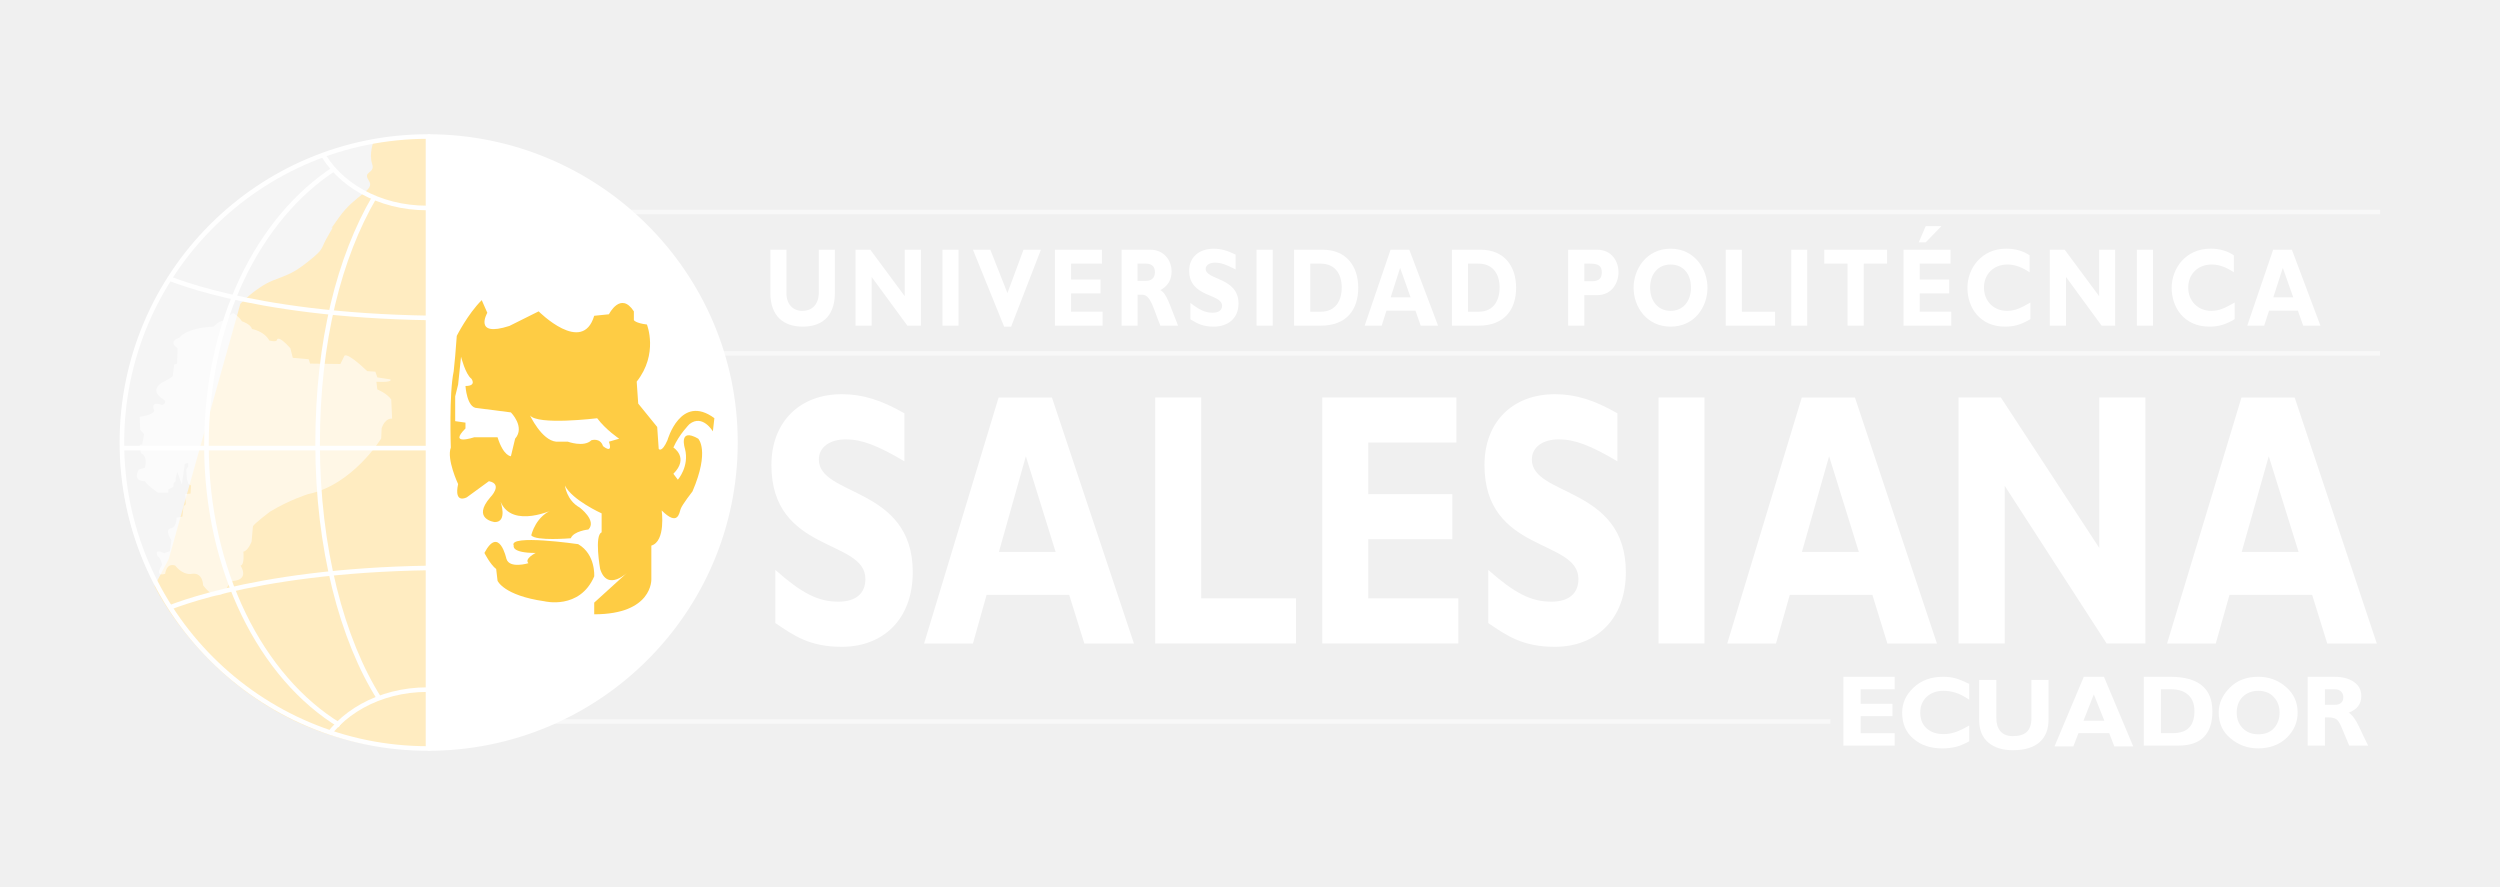
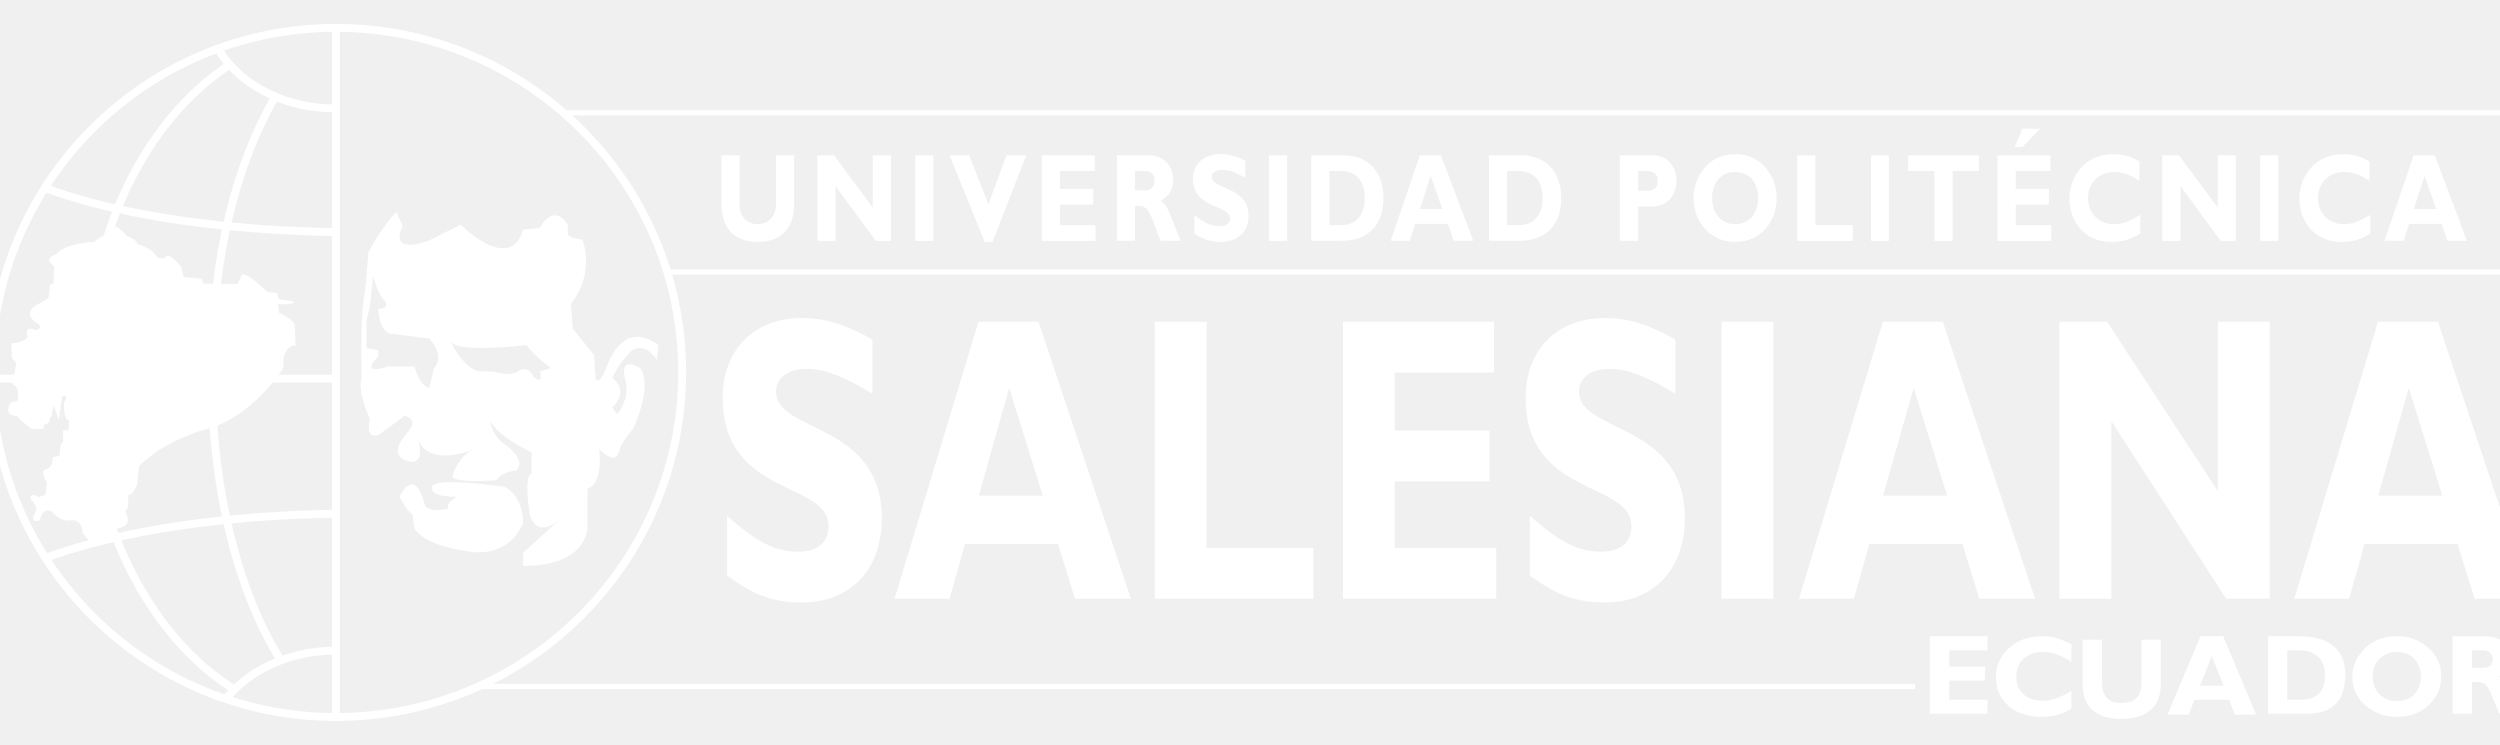
- <svg xmlns="http://www.w3.org/2000/svg" id="Capa_1" version="1.1" viewBox="0 0 1025.68 363.79">
+ <svg xmlns="http://www.w3.org/2000/svg" id="Capa_1" version="1.1" viewBox="-987.0 47.6 899.2 267.9">
  <defs>
    <style>
      .st0 {
        fill: #ffecc1;
      }

      .st1 {
        fill: #fff;
      }

      .st2 {
-         fill: rgba(255,255,255,0.6);
+         fill: #6374a5;
      }

      .st3, .st4, .st5 {
        fill: none;
      }

      .st3, .st6 {
-         stroke: #ffffff;
+         stroke: #003671;
        stroke-width: 1.88px;
      }

      .st6, .st7 {
-         fill: #ffffff;
+         fill: #003671;
      }

      .st8 {
        clip-path: url(#clippath-1);
      }

      .st9 {
        fill: #fecc44;
      }

      .st10 {
-         fill: rgba(255,255,255,0.5);
+         fill: #7b88b3;
      }

      .st11 {
-         fill: #ffffff;
+         fill: #1f437d;
      }

      .st5 {
        stroke: #fff;
        stroke-miterlimit: 10;
        stroke-width: 2.83px;
      }

      .st12 {
-         fill: rgba(255,255,255,0.35);
+         fill: #c7cbe1;
      }

      .st13 {
        clip-path: url(#clippath);
      }
    </style>
    <clipPath id="clippath">
      <path class="st3" d="M175.6,307.09c-69.34,0-125.59-56.2-125.59-125.53s56.25-125.55,125.59-125.55v251.08Z" />
    </clipPath>
    <clipPath id="clippath-1">
      <path class="st5" d="M-866.16,305.49c-68.46,0-123.98-55.48-123.98-123.92s55.52-123.95,123.98-123.95v247.87Z" />
    </clipPath>
  </defs>
  <g>
    <g>
      <rect class="st10" x="295.54" y="144.05" width="680.93" height="1.88" />
      <rect class="st10" x="257.75" y="86.03" width="718.73" height="1.88" />
      <rect class="st10" x="225.97" y="295.05" width="525.01" height="1.88" />
      <path class="st7" d="M342.53,102.45v17.65c0,10.35-6.03,13.91-13.2,13.91-7.75,0-13.27-4.21-13.27-13.85v-17.7h6.6v17.89c0,4.52,2.74,7.2,6.52,7.2,3.54,0,6.76-2.14,6.76-7.73v-17.36h6.6Z" />
      <path class="st7" d="M377.82,133.61h-5.55l-14.66-19.98v19.98h-6.61v-31.16h6.06l14.12,19.06v-19.06h6.64v31.16Z" />
      <path class="st7" d="M393.26,133.61h-6.6v-31.16h6.6v31.16Z" />
      <path class="st7" d="M414.84,134.01h-2.88l-12.79-31.56h7.13l7.02,17.79,6.6-17.79h7.14l-12.22,31.56Z" />
      <path class="st7" d="M452.36,133.61h-19.56v-31.16h19.29v5.71h-12.66v6.52h12.08v5.7h-12.08v7.5h12.93v5.73Z" />
      <path class="st7" d="M466.72,108.16h3.34c2.51,0,3.78,1.19,3.78,3.51,0,2.67-1.81,3.55-3.59,3.55h-3.54v-7.06ZM460.15,102.45v31.16h6.57v-12.69h1.91c3.58,0,4.63,6.02,7.44,12.69h7.26c-3.71-9.18-4.56-13-7.26-14.59,3.05-1.64,4.6-4.2,4.6-7.63,0-4.65-3.22-8.94-8.72-8.94h-11.8Z" />
      <path class="st7" d="M506.93,110.55c-3.84-2.02-6.12-2.79-8.38-2.79s-3.89.98-3.89,2.54c0,4.68,13.47,3.38,13.47,14.26,0,5.98-4.27,9.45-10.18,9.45-4.63,0-6.9-1.4-9.56-3v-6.73c3.84,2.98,6.18,4.02,9.06,4.02,2.52,0,3.93-1.03,3.93-2.85,0-5.13-13.5-3.26-13.5-14.43,0-5.38,3.94-8.98,10.07-8.98,2.96,0,5.63.76,8.99,2.43v6.09Z" />
      <path class="st7" d="M522.16,133.61h-6.63v-31.16h6.63v31.16Z" />
      <path class="st7" d="M537.56,108.16h4.18c6.25,0,8.74,4.53,8.74,9.87,0,4.58-2.01,9.86-8.64,9.86h-4.28v-19.73ZM530.93,102.45v31.16h10.94c10.61,0,15.38-6.58,15.38-15.54s-4.99-15.62-14.61-15.62h-11.71Z" />
      <path class="st7" d="M578.72,122h-8.17l3.88-12.1,4.29,12.1ZM578.19,102.45h-7.68l-10.63,31.16h6.99l1.95-6.16h11.9l2.15,6.16h7.13l-11.8-31.16Z" />
      <path class="st7" d="M602.29,108.16h4.25c6.2,0,8.71,4.53,8.71,9.87,0,4.58-2,9.86-8.63,9.86h-4.33v-19.73ZM595.7,102.45v31.16h10.94c10.57,0,15.38-6.58,15.38-15.54s-4.95-15.62-14.63-15.62h-11.69Z" />
      <path class="st7" d="M650,108.16h2.33c3.54,0,4.84.96,4.84,3.58,0,2.34-1.04,3.64-4.1,3.64h-3.07v-7.22ZM643.37,102.45v31.16h6.63v-12.53h5.25c6.09,0,8.77-5.01,8.77-9.41s-2.76-9.22-8.82-9.22h-11.83Z" />
      <path class="st7" d="M693.76,118.03c0,5.69-3.38,9.51-8.35,9.51s-8.41-3.82-8.41-9.51,3.3-9.5,8.41-9.5,8.35,3.8,8.35,9.5ZM700.53,118.03c0-7.48-5.17-16-15.12-16s-15.19,8.45-15.19,16c0,7.94,5.43,15.98,15.19,15.98s15.12-7.99,15.12-15.98Z" />
      <path class="st7" d="M728.26,133.61h-20.25v-31.16h6.63v25.44h13.63v5.73Z" />
      <path class="st7" d="M741.43,133.61h-6.53v-31.16h6.53v31.16Z" />
      <path class="st7" d="M774.2,108.16h-9.56v25.45h-6.64v-25.45h-9.56v-5.71h25.76v5.71Z" />
      <path class="st7" d="M790.07,99.43h-2.86l2.86-6.66h6.44l-6.44,6.66ZM800.55,133.61h-19.58v-31.16h19.28v5.71h-12.64v6.52h12.08v5.7h-12.08v7.5h12.94v5.73Z" />
      <path class="st7" d="M833,130.94c-3.71,2.21-6.52,3.07-10.43,3.07-10.28,0-15.39-7.84-15.39-15.9s5.8-16.09,15.92-16.09c3.7,0,6.97.93,9.6,2.74v6.96c-2.9-1.92-5.85-3.2-9.09-3.2-5.66,0-9.64,3.92-9.64,9.45s3.92,9.57,9.48,9.57c3.44,0,5.79-1.29,9.56-3.42v6.82Z" />
      <path class="st7" d="M867.79,133.61h-5.55l-14.62-19.98v19.98h-6.64v-31.16h6.1l14.13,19.06v-19.06h6.58v31.16Z" />
      <path class="st7" d="M883.31,133.61h-6.62v-31.16h6.62v31.16Z" />
      <path class="st7" d="M916.82,130.94c-3.67,2.21-6.48,3.07-10.37,3.07-10.34,0-15.48-7.84-15.48-15.9s5.8-16.09,15.93-16.09c3.74,0,7,.93,9.58,2.74v6.96c-2.84-1.92-5.84-3.2-9.06-3.2-5.69,0-9.65,3.92-9.65,9.45s3.97,9.57,9.46,9.57c3.47,0,5.78-1.29,9.6-3.42v6.82Z" />
      <path class="st7" d="M940.84,122h-8.17l3.91-12.1,4.27,12.1ZM940.3,102.45h-7.69l-10.63,31.16h6.94l2.02-6.16h11.81l2.18,6.16h7.08l-11.71-31.16Z" />
      <path class="st7" d="M371.06,189.27c-10.99-6.52-17.58-9.01-23.95-9.01-6.81,0-11.16,3.26-11.16,8.28,0,15.24,38.53,10.97,38.53,46.19,0,19.37-12.18,30.64-29.12,30.64-13.17,0-19.68-4.59-27.25-9.75v-21.79c10.87,9.63,17.54,13.02,25.87,13.02,7.17,0,11.07-3.39,11.07-9.31,0-16.57-38.56-10.52-38.56-46.77,0-17.47,11.41-29.04,28.87-29.04,8.49,0,16.14,2.37,25.7,7.85v19.69Z" />
      <path class="st7" d="M433.1,226.43h-23.27l11.05-39.24,12.21,39.24ZM431.57,163.09h-21.87l-30.57,100.92h20.04l5.6-19.95h33.89l6.21,19.95h20.34l-33.64-100.92Z" />
      <path class="st7" d="M531.7,264h-57.76v-100.92h18.88v82.4h38.89v18.52Z" />
      <path class="st7" d="M598.32,264h-55.83v-100.92h55.02v18.48h-36.16v21.17h34.5v18.5h-34.5v24.25h36.97v18.52Z" />
      <path class="st7" d="M663.58,189.27c-10.98-6.52-17.55-9.01-23.99-9.01-6.79,0-11.11,3.26-11.11,8.28,0,15.24,38.56,10.97,38.56,46.19,0,19.37-12.26,30.64-29.11,30.64-13.24,0-19.77-4.59-27.34-9.75v-21.79c10.93,9.63,17.56,13.02,25.9,13.02,7.21,0,11.09-3.39,11.09-9.31,0-16.57-38.54-10.52-38.54-46.77,0-17.47,11.35-29.04,28.89-29.04,8.46,0,16.11,2.37,25.65,7.85v19.69Z" />
      <path class="st7" d="M699.3,264h-18.84v-100.92h18.84v100.92Z" />
      <path class="st7" d="M762.63,226.43h-23.35l11.15-39.24,12.19,39.24ZM761.04,163.09h-21.82l-30.58,100.92h20l5.66-19.95h33.89l6.15,19.95h20.32l-33.62-100.92Z" />
      <path class="st7" d="M880.19,264h-15.9l-41.81-64.67v64.67h-18.94v-100.92h17.36l40.37,61.72v-61.72h18.92v100.92Z" />
      <path class="st7" d="M943.05,226.43h-23.34l11.1-39.24,12.23,39.24ZM941.45,163.09h-21.84l-30.52,100.92h19.98l5.63-19.95h33.91l6.19,19.95h20.34l-33.7-100.92Z" />
      <path class="st12" d="M300.29,181.94c0,69.3-56.19,125.54-125.55,125.54s-125.53-56.24-125.53-125.54,56.24-125.57,125.53-125.57,125.55,56.23,125.55,125.57Z" />
      <path class="st0" d="M222.6,65.96c-38.98-15.27-69.46-7.48-69.46-7.48,0,0-1.8,4.71-.46,8.79,1.35,4.1-4.04,2.77-1.34,6.85,2.69,4.1-5.43,5.49-12.22,15.03-6.8,9.55,0,0-4.1,6.85-4.09,6.82-1.4,5.45-8.12,10.93-6.85,5.46-8.24,5.46-15.02,8.18-6.79,2.72-13.26,9.5-13.26,9.5l-29.39,104.72-5.86,11.11s31.97,67.37,111.36,67.03c0,0,24.11,1.38,52.83-11.68l-4.58-212.48-.39-17.36Z" />
      <path class="st2" d="M63.28,168.56s-2.03-4.44,3.24-2.36c0,0,2.55-1.05.41-2.45,0,0-5.9-3.18-.57-6.74,0,0,3.33-1.56,4.52-2.73l.58-4.74,1.19-.37.22-6.31s-4.34-2.58.76-4.34c0,0,2.38-3.93,13.99-4.52,0,0,2.75-2.98,4.74-2.39,0,0,2.15-2.94,3.32-3.14,0,0,2,.99,3.59,3.35,0,0,3.69,1.2,4.09,3.17,0,0,4.96.78,7.12,4.71,0,0,2.92.78,3.13-.19,0,0,.19-2.56,5.51,3.35l1,3.95,6.52.58.58,1.78,12.43.17,1.55-3.13s.17-2.78,9.48,6.07l3.32.21.8,2.34,5.33.82s1.58,1.34-5.71.97l.38,3.15s3.95,1.58,5.71,4.13l.36,7.86s-2.72-.58-4.3,3.96l-.18,4.17s-11.66,19.06-29.97,22.82c0,0-7.65,2.34-15.74,7.27,0,0-6.51,4.94-6.91,5.95l-.56,6.29s-1.38,3.73-3.37,4.12c0,0,.59,5.51-1.17,5.71,0,0,3.97,5.71-3.14,6.33,0,0-2.16,1.16-2.96,4.13,0,0-3.74,5.09-9.25-2.39,0,0,0-5.34-4.56-4.71,0,0-3.35.99-6.87-3.36,0,0-3.35-1.57-4.15,3.36,0,0-4.73,1.76-1.21-3.75,0,0-.57-2.76-1.92-3.55,0,0-1.59-3.33,2.75-1.15l2.36-.81.6-4.53s-3.14-4.54,0-4.92c0,0,1.98-.21,2.16-4.32l2.36-.43.43-4.12.95-.99-.18-4.13,2.15-.21.2-3.33-1.02-.6-.71-1.99-.25-3.95.82-1.35v-1.36l-1.4.36-1.23,8.49-1.86-5.17-.64,2.58v1.22l-.83.77-.18,1.59-2.01.99v1.38h-4.28s-4.34-2.95-5.33-4.72c0,0-5.33.4-2.54-4.77l2.54-.77s1.36-4.7-1.56-5.88c0,0-1.61-4.34.42-3.57l.78-4.3-1.6-1.81-.2-5.31s5.3-.58,5.98-2.46Z" />
      <path class="st6" d="M175.46,56.01c69.75,0,126.27,56.2,126.27,125.53s-56.52,125.56-126.27,125.56" />
      <g>
        <path class="st9" d="M186.13,152.38l.62-6.27.65-8.31s4.48-8.93,10.24-14.66l2.29,5.2s-5.95,10.22,9.05,5.39l12.01-5.99s18,18.05,22.79,1.82l6.05-.62s4.79-9.59,10.23-1.2v3.59s.59,1.23,5.35,1.81c0,0,4.84,12.03-4.19,23.43l.62,9.01,7.79,9.59.62,9.01s1.22,1.81,3.59-3.58c0,0,5.41-19.25,19.25-9.04l-.62,5.42s-4.23-7.21-9.6-2.98c0,0-4.21,4.17-6.6,9.6,0,0,6.6,4.18,0,10.78l1.83,2.43s4.77-5.42,2.94-12.62c0,0-2.94-9.01,5.41-4.22,0,0,4.88,4.81-2.34,21.64,0,0-4.24,5.42-4.86,7.21-.6,1.8-1.15,7.2-7.78.6,0,0,1.78,12.61-4.24,14.43v13.8s.62,14.38-23.44,14.38v-4.79l13.85-12.58s-8.4,8.38-11.42-1.23c0,0-2.44-13.81.61-15.02v-7.79s-12.03-5.4-15.04-11.39c0,0,.63,5.99,6.03,9,0,0,7.2,5.39,3.58,9.01,0,0-6.03.6-7.22,3.59,0,0-14.43,1.22-16.21-1.2,0,0,1.78-8.39,9.6-10.8,0,0-17.4,8.41-22.2-3,0,0,2.97,8.37-2.38,8.37,0,0-9.59-1.17-1.83-10.17,0,0,5.41-5.43-.57-6.61l-9.06,6.61s-5.4,3.01-3.58-5.43c0,0-4.8-10.18-2.99-14.98,0,0-.77-22.18,1.17-31.24Z" />
        <path class="st9" d="M207.76,229.25s-2.96-13.81-9.02-2.4c0,0,2.42,4.79,4.83,6.6l.56,4.81s2.44,6.03,19.26,8.43c0,0,14.44,3.6,20.4-10.21,0,0,.66-9.05-6.59-13.23,0,0-28.85-4.2-26.43.63,0,0-1.15,2.98,9,2.98,0,0-4.79,2.4-2.97,4.2,0,0-7.81,2.4-9.03-1.8Z" />
      </g>
      <path class="st11" d="M189.15,146.37s1.82,7.22,4.25,9c0,0,2.32,2.99-2.43,2.99,0,0,.56,9.05,4.75,9.05l13.89,1.79s5.95,5.98,1.73,10.78l-1.73,7.2s-3.05,0-5.48-7.78h-9.56s-10.83,3.62-3.6-3.61v-2.4l-4.22-.6v-10.18l1.2-4.83,1.2-11.41Z" />
      <path class="st11" d="M217.41,170.36s4.77,10.27,10.78,10.85h4.78s6.6,2.42,9.65-.58c0,0,3.59-1.21,4.78,2.4,0,0,4.25,3.58,2.42-1.82l4.21-1.22s-5.43-3.6-9.02-8.4c0,0-24.62,3.02-27.61-1.23Z" />
      <g>
        <g class="st13">
          <path class="st3" d="M66.03,250.74s34.78-16.62,110.24-17.73" />
          <path class="st3" d="M66.84,113.14s33.97,16.15,109.43,17.3" />
          <path class="st3" d="M131.51,306.61c7.22-13.9,24.07-23.67,43.73-23.67s35.1,8.99,42.78,21.99" />
          <path class="st3" d="M219.21,61.16c-7.02,14.18-24.06,24.17-43.97,24.17s-36.51-9.77-43.73-23.68" />
          <path class="st3" d="M139.46,297.6c-32.28-19.56-54.76-63.66-54.76-114.89s21.59-93.49,52.75-113.65" />
          <path class="st3" d="M155.69,286.73c-15.43-24.27-25.38-62.1-25.38-104.61s9.03-76.74,23.21-101.07" />
          <line class="st3" x1="180.36" y1="183.84" x2="45.47" y2="183.84" />
        </g>
        <path class="st3" d="M175.6,307.09c-69.34,0-125.59-56.2-125.59-125.53s56.25-125.55,125.59-125.55v251.08Z" />
      </g>
    </g>
    <g>
      <path class="st7" d="M756.29,305.9v-28.23h21.03v5.13h-13.95v5.95h13.06v5.07h-13.06v6.98h13.95v5.1h-21.03Z" />
      <path class="st7" d="M807.91,304.12c-2.1,1.18-3.98,1.94-5.69,2.35-1.64.37-3.47.58-5.35.58-4.81,0-8.73-1.3-11.79-3.92-3.15-2.64-4.68-6.21-4.68-10.76,0-3.9,1.52-7.3,4.68-10.26,3.13-2.97,7.17-4.44,12.1-4.44,1.89,0,3.54.19,5.07.61,1.53.43,3.39,1.2,5.66,2.29v6.51c-2.1-1.44-3.93-2.38-5.59-2.88-1.59-.52-3.24-.78-5.05-.78-2.76,0-5.02.85-6.83,2.49-1.77,1.68-2.61,3.81-2.61,6.41,0,2.74.84,4.89,2.58,6.47,1.77,1.6,4.08,2.39,6.98,2.39,1.74,0,3.38-.29,5-.86,1.66-.59,3.51-1.49,5.52-2.68v6.47Z" />
      <path class="st7" d="M811.99,278.95h7.06v15.77c0,2.21.55,3.97,1.68,5.32,1.17,1.31,2.88,1.97,5.07,1.97,2.49,0,4.4-.54,5.67-1.67,1.25-1.15,1.96-3,1.96-5.61v-15.77h7.02v16.35c0,3.92-1.19,7.01-3.69,9.2-2.47,2.18-6.14,3.28-10.96,3.28-4.21,0-7.53-1.04-10.08-3.17-2.5-2.15-3.73-5.23-3.73-9.31v-16.35Z" />
      <path class="st7" d="M859.06,284.8h-.05l4.33,10.86v.04h-8.53v-.04l4.26-10.86ZM850.63,306.24l2.11-5.45h12.6l2.11,5.45h7.76l-12.02-28.58h-8.26l-12.03,28.58h7.74Z" />
      <path class="st7" d="M886.57,282.79h4.09c3.02,0,5.45.74,7.1,2.31,1.69,1.48,2.55,3.71,2.55,6.69s-.73,5.3-2.24,6.79c-1.47,1.49-3.7,2.21-6.72,2.21h-4.78v-18ZM893.69,305.9c9.34,0,13.99-4.71,13.99-14.1s-5.77-14.13-17.27-14.13h-10.88v28.23h14.16Z" />
      <path class="st7" d="M920.13,285.88c1.69-1.62,3.77-2.46,6.33-2.46,2.7,0,4.88.85,6.44,2.59,1.61,1.75,2.35,3.84,2.35,6.35s-.74,4.59-2.24,6.32c-1.55,1.75-3.7,2.58-6.56,2.58-2.56,0-4.71-.83-6.33-2.5-1.67-1.7-2.46-3.83-2.46-6.4s.78-4.8,2.46-6.48ZM915.21,303c3.23,2.7,6.98,4.04,11.25,4.04,4.71,0,8.65-1.45,11.69-4.32,2.99-2.93,4.51-6.39,4.51-10.36,0-4.27-1.6-7.79-4.83-10.55-3.22-2.79-6.96-4.15-11.36-4.15-4.8,0-8.74,1.5-11.69,4.53-3,2.99-4.51,6.39-4.51,10.17,0,4.38,1.63,7.97,4.95,10.64Z" />
      <path class="st7" d="M953.86,282.79h4.08c1.07,0,1.88.27,2.5.91.64.59.95,1.4.95,2.34,0,1.04-.3,1.84-.95,2.36-.63.53-1.43.76-2.5.76h-4.08v-6.37ZM953.86,305.9v-11.57h1.49c1.41,0,2.53.28,3.28.82.7.56,1.45,1.73,2.17,3.54l3.01,7.21h7.77c-1.08-2.16-2.33-4.75-3.71-7.72-1.4-3.01-2.85-4.93-4.24-5.78,3.42-1.32,5.15-3.58,5.15-6.79,0-2.42-.95-4.39-2.98-5.79-1.94-1.41-4.65-2.14-7.93-2.14h-11.09v28.23h7.07Z" />
    </g>
  </g>
  <g>
    <g>
      <rect class="st1" x="-747.99" y="144.52" width="672.45" height="1.88" />
      <rect class="st1" x="-785.07" y="87.24" width="709.53" height="1.88" />
      <rect class="st1" x="-816.29" y="293.59" width="518.13" height="1.88" />
      <path class="st1" d="M-701.37,103.46v17.42c0,10.22-5.96,13.73-13.03,13.73-7.66,0-13.1-4.16-13.1-13.68v-17.48h6.52v17.66c0,4.47,2.7,7.11,6.43,7.11,3.49,0,6.67-2.11,6.67-7.63v-17.14h6.52Z" />
      <path class="st1" d="M-666.53,134.23h-5.48l-14.47-19.72v19.72h-6.53v-30.76h5.99l13.94,18.81v-18.81h6.56v30.76Z" />
      <path class="st1" d="M-651.29,134.23h-6.52v-30.76h6.52v30.76Z" />
      <path class="st1" d="M-629.98,134.62h-2.84l-12.63-31.16h7.04l6.93,17.57,6.52-17.57h7.05l-12.07,31.16Z" />
      <path class="st1" d="M-592.95,134.23h-19.31v-30.76h19.04v5.64h-12.5v6.44h11.92v5.63h-11.92v7.41h12.76v5.65Z" />
      <path class="st1" d="M-578.77,109.1h3.3c2.48,0,3.73,1.18,3.73,3.47,0,2.63-1.79,3.5-3.54,3.5h-3.5v-6.97ZM-585.26,103.46v30.76h6.49v-12.52h1.88c3.54,0,4.57,5.94,7.34,12.52h7.17c-3.66-9.06-4.5-12.83-7.17-14.41,3.01-1.62,4.54-4.15,4.54-7.53,0-4.59-3.18-8.83-8.61-8.83h-11.65Z" />
      <path class="st1" d="M-539.08,111.46c-3.79-2-6.04-2.76-8.28-2.76s-3.84.96-3.84,2.5c0,4.62,13.29,3.33,13.29,14.08,0,5.9-4.21,9.33-10.05,9.33-4.57,0-6.82-1.38-9.43-2.96v-6.65c3.8,2.94,6.1,3.96,8.94,3.96,2.49,0,3.88-1.02,3.88-2.82,0-5.06-13.33-3.22-13.33-14.24,0-5.31,3.89-8.87,9.94-8.87,2.92,0,5.56.75,8.87,2.4v6.02Z" />
      <path class="st1" d="M-524.04,134.23h-6.55v-30.76h6.55v30.76Z" />
      <path class="st1" d="M-508.84,109.1h4.13c6.17,0,8.62,4.48,8.62,9.74,0,4.52-1.99,9.73-8.53,9.73h-4.23v-19.47ZM-515.38,103.46v30.76h10.8c10.47,0,15.19-6.49,15.19-15.34s-4.93-15.42-14.43-15.42h-11.56Z" />
      <path class="st1" d="M-468.2,122.77h-8.07l3.83-11.94,4.23,11.94ZM-468.72,103.46h-7.58l-10.5,30.76h6.9l1.92-6.09h11.74l2.12,6.09h7.04l-11.65-30.76Z" />
      <path class="st1" d="M-444.94,109.1h4.19c6.12,0,8.6,4.48,8.6,9.74,0,4.52-1.97,9.73-8.52,9.73h-4.27v-19.47ZM-451.44,103.46v30.76h10.8c10.44,0,15.18-6.49,15.18-15.34s-4.89-15.42-14.45-15.42h-11.54Z" />
      <path class="st1" d="M-397.83,109.1h2.3c3.5,0,4.78.95,4.78,3.54,0,2.31-1.03,3.59-4.05,3.59h-3.03v-7.13ZM-404.38,103.46v30.76h6.55v-12.37h5.18c6.01,0,8.66-4.95,8.66-9.29s-2.72-9.1-8.7-9.1h-11.68Z" />
      <path class="st1" d="M-354.64,118.84c0,5.62-3.33,9.39-8.24,9.39s-8.3-3.77-8.3-9.39,3.26-9.38,8.3-9.38,8.24,3.75,8.24,9.38ZM-347.96,118.84c0-7.39-5.1-15.8-14.92-15.8s-15,8.34-15,15.8c0,7.84,5.36,15.77,15,15.77s14.92-7.88,14.92-15.77Z" />
      <path class="st1" d="M-320.58,134.23h-20v-30.76h6.54v25.11h13.45v5.65Z" />
      <path class="st1" d="M-307.58,134.23h-6.45v-30.76h6.45v30.76Z" />
      <path class="st1" d="M-275.23,109.1h-9.44v25.13h-6.56v-25.13h-9.43v-5.64h25.43v5.64Z" />
      <path class="st1" d="M-259.56,100.48h-2.83l2.83-6.58h6.35l-6.35,6.58ZM-249.21,134.23h-19.33v-30.76h19.03v5.64h-12.48v6.44h11.92v5.63h-11.92v7.41h12.78v5.65Z" />
      <path class="st1" d="M-217.18,131.59c-3.66,2.19-6.44,3.03-10.3,3.03-10.15,0-15.2-7.74-15.2-15.69s5.73-15.88,15.72-15.88c3.65,0,6.88.92,9.47,2.71v6.87c-2.86-1.9-5.77-3.16-8.97-3.16-5.59,0-9.52,3.87-9.52,9.33s3.87,9.45,9.36,9.45c3.4,0,5.71-1.28,9.44-3.38v6.73Z" />
      <path class="st1" d="M-182.83,134.23h-5.48l-14.43-19.72v19.72h-6.55v-30.76h6.02l13.95,18.81v-18.81h6.5v30.76Z" />
      <path class="st1" d="M-167.52,134.23h-6.54v-30.76h6.54v30.76Z" />
      <path class="st1" d="M-134.44,131.59c-3.62,2.19-6.4,3.03-10.24,3.03-10.21,0-15.28-7.74-15.28-15.69s5.72-15.88,15.72-15.88c3.69,0,6.91.92,9.46,2.71v6.87c-2.81-1.9-5.76-3.16-8.95-3.16-5.61,0-9.53,3.87-9.53,9.33s3.91,9.45,9.34,9.45c3.43,0,5.7-1.28,9.48-3.38v6.73Z" />
      <path class="st1" d="M-110.72,122.77h-8.07l3.86-11.94,4.21,11.94ZM-111.25,103.46h-7.59l-10.5,30.76h6.85l2-6.09h11.66l2.15,6.09h6.99l-11.56-30.76Z" />
      <path class="st1" d="M-673.2,189.17c-10.85-6.44-17.35-8.9-23.64-8.9-6.72,0-11.02,3.22-11.02,8.18,0,15.04,38.03,10.83,38.03,45.6,0,19.13-12.02,30.25-28.74,30.25-13,0-19.43-4.54-26.9-9.63v-21.51c10.73,9.51,17.31,12.86,25.54,12.86,7.08,0,10.93-3.35,10.93-9.19,0-16.36-38.06-10.38-38.06-46.17,0-17.24,11.26-28.67,28.5-28.67,8.38,0,15.93,2.34,25.37,7.75v19.44Z" />
      <path class="st1" d="M-611.96,225.86h-22.97l10.91-38.74,12.06,38.74ZM-613.47,163.33h-21.59l-30.18,99.63h19.79l5.53-19.7h33.45l6.13,19.7h20.08l-33.21-99.63Z" />
      <path class="st1" d="M-514.62,262.95h-57.02v-99.63h18.63v81.35h38.39v18.28Z" />
      <path class="st1" d="M-448.85,262.95h-55.11v-99.63h54.32v18.24h-35.7v20.9h34.06v18.27h-34.06v23.94h36.5v18.28Z" />
      <path class="st1" d="M-384.43,189.17c-10.84-6.44-17.33-8.9-23.68-8.9-6.71,0-10.96,3.22-10.96,8.18,0,15.04,38.07,10.83,38.07,45.6,0,19.13-12.1,30.25-28.74,30.25-13.07,0-19.52-4.54-26.99-9.63v-21.51c10.79,9.51,17.33,12.86,25.57,12.86,7.11,0,10.94-3.35,10.94-9.19,0-16.36-38.04-10.38-38.04-46.17,0-17.24,11.2-28.67,28.52-28.67,8.35,0,15.91,2.34,25.32,7.75v19.44Z" />
      <path class="st1" d="M-349.17,262.95h-18.6v-99.63h18.6v99.63Z" />
      <path class="st1" d="M-286.65,225.86h-23.05l11.01-38.74,12.04,38.74ZM-288.22,163.33h-21.54l-30.19,99.63h19.75l5.59-19.7h33.46l6.07,19.7h20.06l-33.19-99.63Z" />
      <path class="st1" d="M-170.6,262.95h-15.7l-41.27-63.84v63.84h-18.7v-99.63h17.14l39.85,60.93v-60.93h18.67v99.63Z" />
      <path class="st1" d="M-108.54,225.86h-23.04l10.96-38.74,12.08,38.74ZM-110.12,163.33h-21.56l-30.12,99.63h19.73l5.55-19.7h33.48l6.11,19.7h20.08l-33.27-99.63Z" />
      <path class="st1" d="M-977.04,168.73s-2-4.39,3.2-2.33c0,0,2.52-1.04.41-2.42,0,0-5.82-3.13-.56-6.65,0,0,3.29-1.54,4.47-2.7l.57-4.68,1.18-.36.21-6.23s-4.29-2.55.75-4.28c0,0,2.35-3.88,13.81-4.47,0,0,2.72-2.94,4.68-2.36,0,0,2.12-2.9,3.28-3.1,0,0,1.97.98,3.55,3.3,0,0,3.64,1.18,4.04,3.13,0,0,4.9.77,7.02,4.65,0,0,2.88.77,3.09-.18,0,0,.19-2.53,5.44,3.31l.99,3.9,6.44.58.57,1.76,12.27.17,1.53-3.09s.17-2.75,9.36,6l3.28.21.79,2.31,5.26.81s1.56,1.32-5.64.95l.38,3.11s3.89,1.56,5.64,4.08l.36,7.76s-2.69-.57-4.25,3.91l-.18,4.11s-11.51,18.82-29.59,22.53c0,0-7.55,2.31-15.54,7.18,0,0-6.42,4.87-6.82,5.87l-.55,6.21s-1.36,3.68-3.33,4.07c0,0,.58,5.44-1.15,5.63,0,0,3.92,5.63-3.1,6.25,0,0-2.13,1.15-2.92,4.08,0,0-3.69,5.02-9.13-2.36,0,0,0-5.27-4.5-4.65,0,0-3.3.98-6.78-3.32,0,0-3.3-1.55-4.1,3.32,0,0-4.67,1.74-1.2-3.71,0,0-.57-2.72-1.9-3.5,0,0-1.57-3.29,2.71-1.14l2.33-.8.59-4.47s-3.1-4.48,0-4.86c0,0,1.95-.21,2.13-4.26l2.33-.42.43-4.07.94-.98-.17-4.08,2.12-.2.2-3.28-1.01-.59-.7-1.96-.24-3.9.81-1.34v-1.34l-1.39.35-1.21,8.38-1.84-5.1-.63,2.55v1.2l-.81.76-.18,1.57-1.98.97v1.36h-4.23s-4.28-2.91-5.26-4.66c0,0-5.26.4-2.51-4.71l2.51-.76s1.34-4.64-1.54-5.8c0,0-1.59-4.29.41-3.52l.77-4.25-1.58-1.79-.19-5.24s5.23-.57,5.9-2.43Z" />
      <path class="st5" d="M-866.3,57.62c68.86,0,124.66,55.48,124.66,123.92s-55.8,123.95-124.66,123.95" />
      <g>
        <path class="st1" d="M-769.19,180.64c-2.33,5.32-3.54,3.53-3.54,3.53l-.61-8.9-7.69-9.48-.61-8.9c8.92-11.25,4.15-23.13,4.15-23.13-4.7-.58-5.28-1.79-5.28-1.79v-3.54c-5.37-8.28-10.1,1.18-10.1,1.18l-5.97.61c-4.72,16.01-22.49-1.79-22.49-1.79l-11.86,5.9c-14.8,4.77-8.94-5.32-8.94-5.32l-2.26-5.13c-5.69,5.65-10.11,14.47-10.11,14.47l-.64,8.2-.61,6.19c-1.92,8.95-1.15,30.84-1.15,30.84-1.79,4.74,2.95,14.79,2.95,14.79-1.79,8.33,3.53,5.37,3.53,5.37l8.95-6.53c5.9,1.16.57,6.53.57,6.53-7.67,8.88,1.8,10.03,1.8,10.03,4.95,0,2.7-7.25,2.39-8.16,3.75,8.66,14.91,5.57,19.68,3.78-5.87,3.09-7.28,9.75-7.28,9.75,1.76,2.38,16.01,1.18,16.01,1.18,1.17-2.95,7.12-3.54,7.12-3.54,3.57-3.57-3.54-8.89-3.54-8.89-5.34-2.98-5.95-8.89-5.95-8.89,2.98,5.91,14.85,11.25,14.85,11.25v7.69c-3.01,1.2-.6,14.83-.6,14.83,2.45,7.79,8.47,3.6,10.55,1.85l-12.96,11.78v4.73c23.76,0,23.14-14.2,23.14-14.2v-13.62c5.94-1.79,4.18-14.25,4.18-14.25,6.54,6.51,7.09,1.18,7.67-.6.61-1.77,4.8-7.11,4.8-7.11,7.12-16.63,2.31-21.37,2.31-21.37-8.24-4.73-5.34,4.17-5.34,4.17,1.8,7.1-2.9,12.46-2.9,12.46l-1.81-2.4c6.52-6.51,0-10.64,0-10.64,2.36-5.36,6.52-9.48,6.52-9.48,5.31-4.17,9.48,2.95,9.48,2.95l.61-5.35c-13.66-10.08-19,8.93-19,8.93ZM-830.88,180.01l-1.71,7.11s-3,0-5.41-7.68h-9.44s-10.69,3.57-3.55-3.56v-2.37l-4.17-.6v-10.05l1.18-4.76,1.18-11.27s1.8,7.12,4.19,8.88c0,0,2.3,2.96-2.39,2.96,0,0,.55,8.94,4.69,8.94l13.72,1.77s5.87,5.9,1.71,10.64ZM-792.88,181.21c1.79,5.34-2.39,1.8-2.39,1.8-1.17-3.57-4.72-2.37-4.72-2.37-3,2.96-9.52.57-9.52.57h-4.72c-5.93-.57-10.65-10.7-10.65-10.7,2.95,4.19,27.26,1.21,27.26,1.21,3.54,4.74,8.9,8.29,8.9,8.29l-4.16,1.2Z" />
        <path class="st1" d="M-834.42,228.64s-2.92-13.63-8.91-2.36c0,0,2.39,4.72,4.77,6.51l.55,4.74s2.4,5.95,19.01,8.32c0,0,14.25,3.55,20.13-10.08,0,0,.65-8.93-6.51-13.06,0,0-28.48-4.15-26.09.62,0,0-1.13,2.94,8.88,2.94,0,0-4.73,2.36-2.93,4.14,0,0-7.71,2.37-8.91-1.78Z" />
      </g>
      <path class="st4" d="M-830.88,180.01l-1.71,7.11s-3,0-5.41-7.68h-9.44s-10.69,3.57-3.55-3.56v-2.37l-4.17-.6v-10.05l1.18-4.76,1.18-11.27s1.8,7.12,4.19,8.88c0,0,2.3,2.96-2.39,2.96,0,0,.55,8.94,4.69,8.94l13.72,1.77s5.87,5.9,1.71,10.64Z" />
      <path class="st4" d="M-792.88,181.21c1.79,5.34-2.39,1.8-2.39,1.8-1.17-3.57-4.72-2.37-4.72-2.37-3,2.96-9.52.57-9.52.57h-4.72c-5.93-.57-10.65-10.7-10.65-10.7,2.95,4.19,27.26,1.21,27.26,1.21,3.54,4.74,8.9,8.29,8.9,8.29l-4.16,1.2Z" />
      <g>
        <g class="st8">
          <path class="st5" d="M-974.33,249.86s34.33-16.4,108.82-17.51" />
          <path class="st5" d="M-973.53,114.02s33.54,15.94,108.03,17.08" />
          <path class="st5" d="M-909.68,305.02c7.13-13.73,23.77-23.37,43.17-23.37s34.65,8.87,42.23,21.7" />
          <path class="st5" d="M-823.11,62.7c-6.93,13.99-23.75,23.86-43.4,23.86s-36.04-9.64-43.17-23.38" />
          <path class="st5" d="M-901.84,296.12c-31.87-19.31-54.06-62.85-54.06-113.42s21.31-92.29,52.08-112.19" />
          <path class="st5" d="M-885.82,285.39c-15.24-23.96-25.06-61.3-25.06-103.27s8.92-75.76,22.91-99.78" />
          <line class="st5" x1="-861.46" y1="183.81" x2="-994.62" y2="183.81" />
        </g>
        <path class="st5" d="M-866.16,305.49c-68.46,0-123.98-55.48-123.98-123.92s55.52-123.95,123.98-123.95v247.87Z" />
      </g>
    </g>
    <g>
      <path class="st1" d="M-292.91,304.31v-27.87h20.76v5.06h-13.77v5.88h12.9v5.01h-12.9v6.89h13.77v5.04h-20.76Z" />
      <path class="st1" d="M-241.95,302.55c-2.07,1.17-3.93,1.92-5.62,2.32-1.62.37-3.43.57-5.28.57-4.74,0-8.61-1.29-11.64-3.87-3.11-2.6-4.62-6.14-4.62-10.63,0-3.85,1.5-7.21,4.62-10.12,3.09-2.93,7.08-4.38,11.94-4.38,1.87,0,3.5.19,5,.6,1.51.42,3.34,1.18,5.59,2.26v6.43c-2.07-1.42-3.88-2.35-5.52-2.85-1.57-.52-3.2-.77-4.99-.77-2.72,0-4.95.84-6.74,2.46-1.75,1.66-2.58,3.76-2.58,6.33,0,2.71.83,4.83,2.54,6.39,1.74,1.58,4.03,2.36,6.89,2.36,1.72,0,3.34-.28,4.94-.85,1.64-.58,3.46-1.47,5.45-2.65v6.39Z" />
      <path class="st1" d="M-237.92,277.71h6.97v15.56c0,2.18.54,3.92,1.66,5.25,1.16,1.3,2.84,1.94,5.01,1.94,2.46,0,4.34-.54,5.6-1.65,1.23-1.13,1.93-2.96,1.93-5.54v-15.56h6.93v16.14c0,3.87-1.18,6.92-3.64,9.09-2.44,2.15-6.07,3.24-10.82,3.24-4.16,0-7.43-1.02-9.95-3.13-2.47-2.12-3.68-5.17-3.68-9.19v-16.14Z" />
      <path class="st1" d="M-191.46,283.48h-.05l4.27,10.72v.04h-8.42v-.04l4.2-10.72ZM-199.78,304.65l2.08-5.38h12.44l2.09,5.38h7.66l-11.87-28.21h-8.15l-11.88,28.21h7.64Z" />
      <path class="st1" d="M-164.3,281.5h4.04c2.98,0,5.38.73,7,2.28,1.67,1.47,2.52,3.66,2.52,6.61s-.72,5.24-2.21,6.7c-1.45,1.47-3.65,2.18-6.64,2.18h-4.72v-17.77ZM-157.27,304.31c9.22,0,13.81-4.65,13.81-13.92s-5.7-13.95-17.05-13.95h-10.74v27.87h13.98Z" />
      <path class="st1" d="M-131.16,284.55c1.67-1.6,3.72-2.43,6.24-2.43,2.67,0,4.82.84,6.36,2.56,1.59,1.73,2.32,3.79,2.32,6.27s-.73,4.53-2.21,6.24c-1.53,1.73-3.65,2.55-6.47,2.55-2.52,0-4.65-.82-6.24-2.47-1.65-1.68-2.42-3.78-2.42-6.32s.77-4.73,2.42-6.39ZM-136.03,301.45c3.19,2.67,6.89,3.99,11.11,3.99,4.65,0,8.54-1.43,11.54-4.27,2.96-2.89,4.45-6.31,4.45-10.23,0-4.21-1.58-7.69-4.77-10.41-3.18-2.75-6.88-4.1-11.22-4.1-4.73,0-8.63,1.48-11.54,4.47-2.96,2.95-4.45,6.31-4.45,10.04,0,4.32,1.61,7.86,4.89,10.51Z" />
      <path class="st1" d="M-97.87,281.5h4.03c1.05,0,1.85.27,2.47.9.63.59.93,1.38.93,2.31,0,1.03-.3,1.82-.93,2.33-.62.52-1.42.75-2.47.75h-4.03v-6.29ZM-97.87,304.31v-11.43h1.47c1.39,0,2.5.27,3.24.81.69.56,1.43,1.71,2.15,3.5l2.97,7.12h7.67c-1.07-2.13-2.3-4.69-3.66-7.62-1.38-2.97-2.82-4.87-4.19-5.71,3.37-1.3,5.08-3.53,5.08-6.7,0-2.39-.94-4.33-2.94-5.72-1.91-1.39-4.59-2.11-7.83-2.11h-10.95v27.87h6.98Z" />
    </g>
  </g>
</svg>
